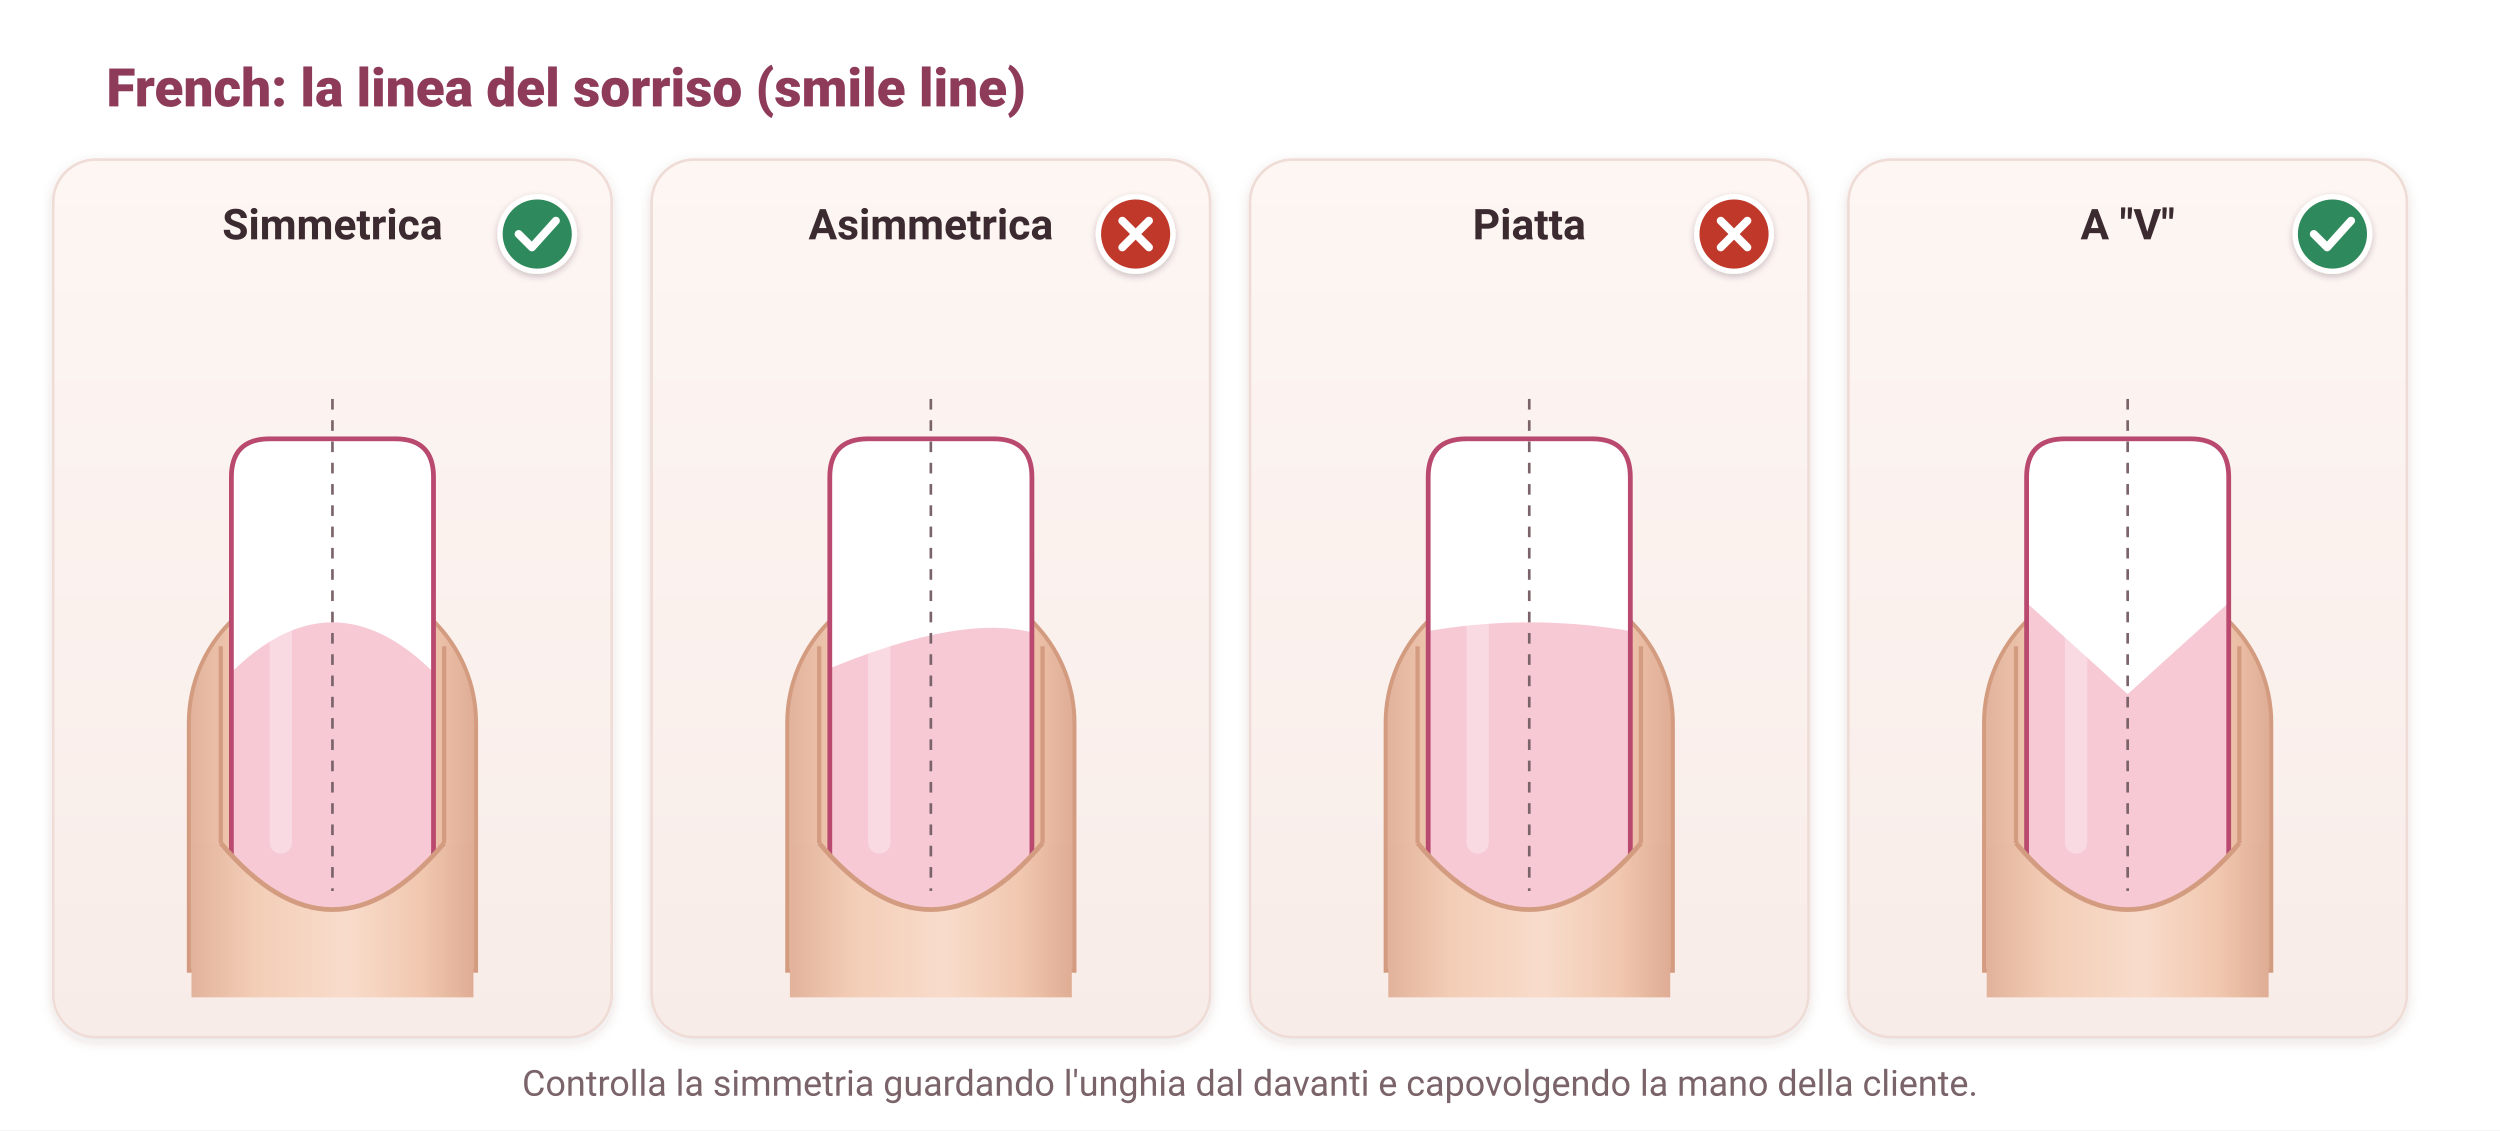
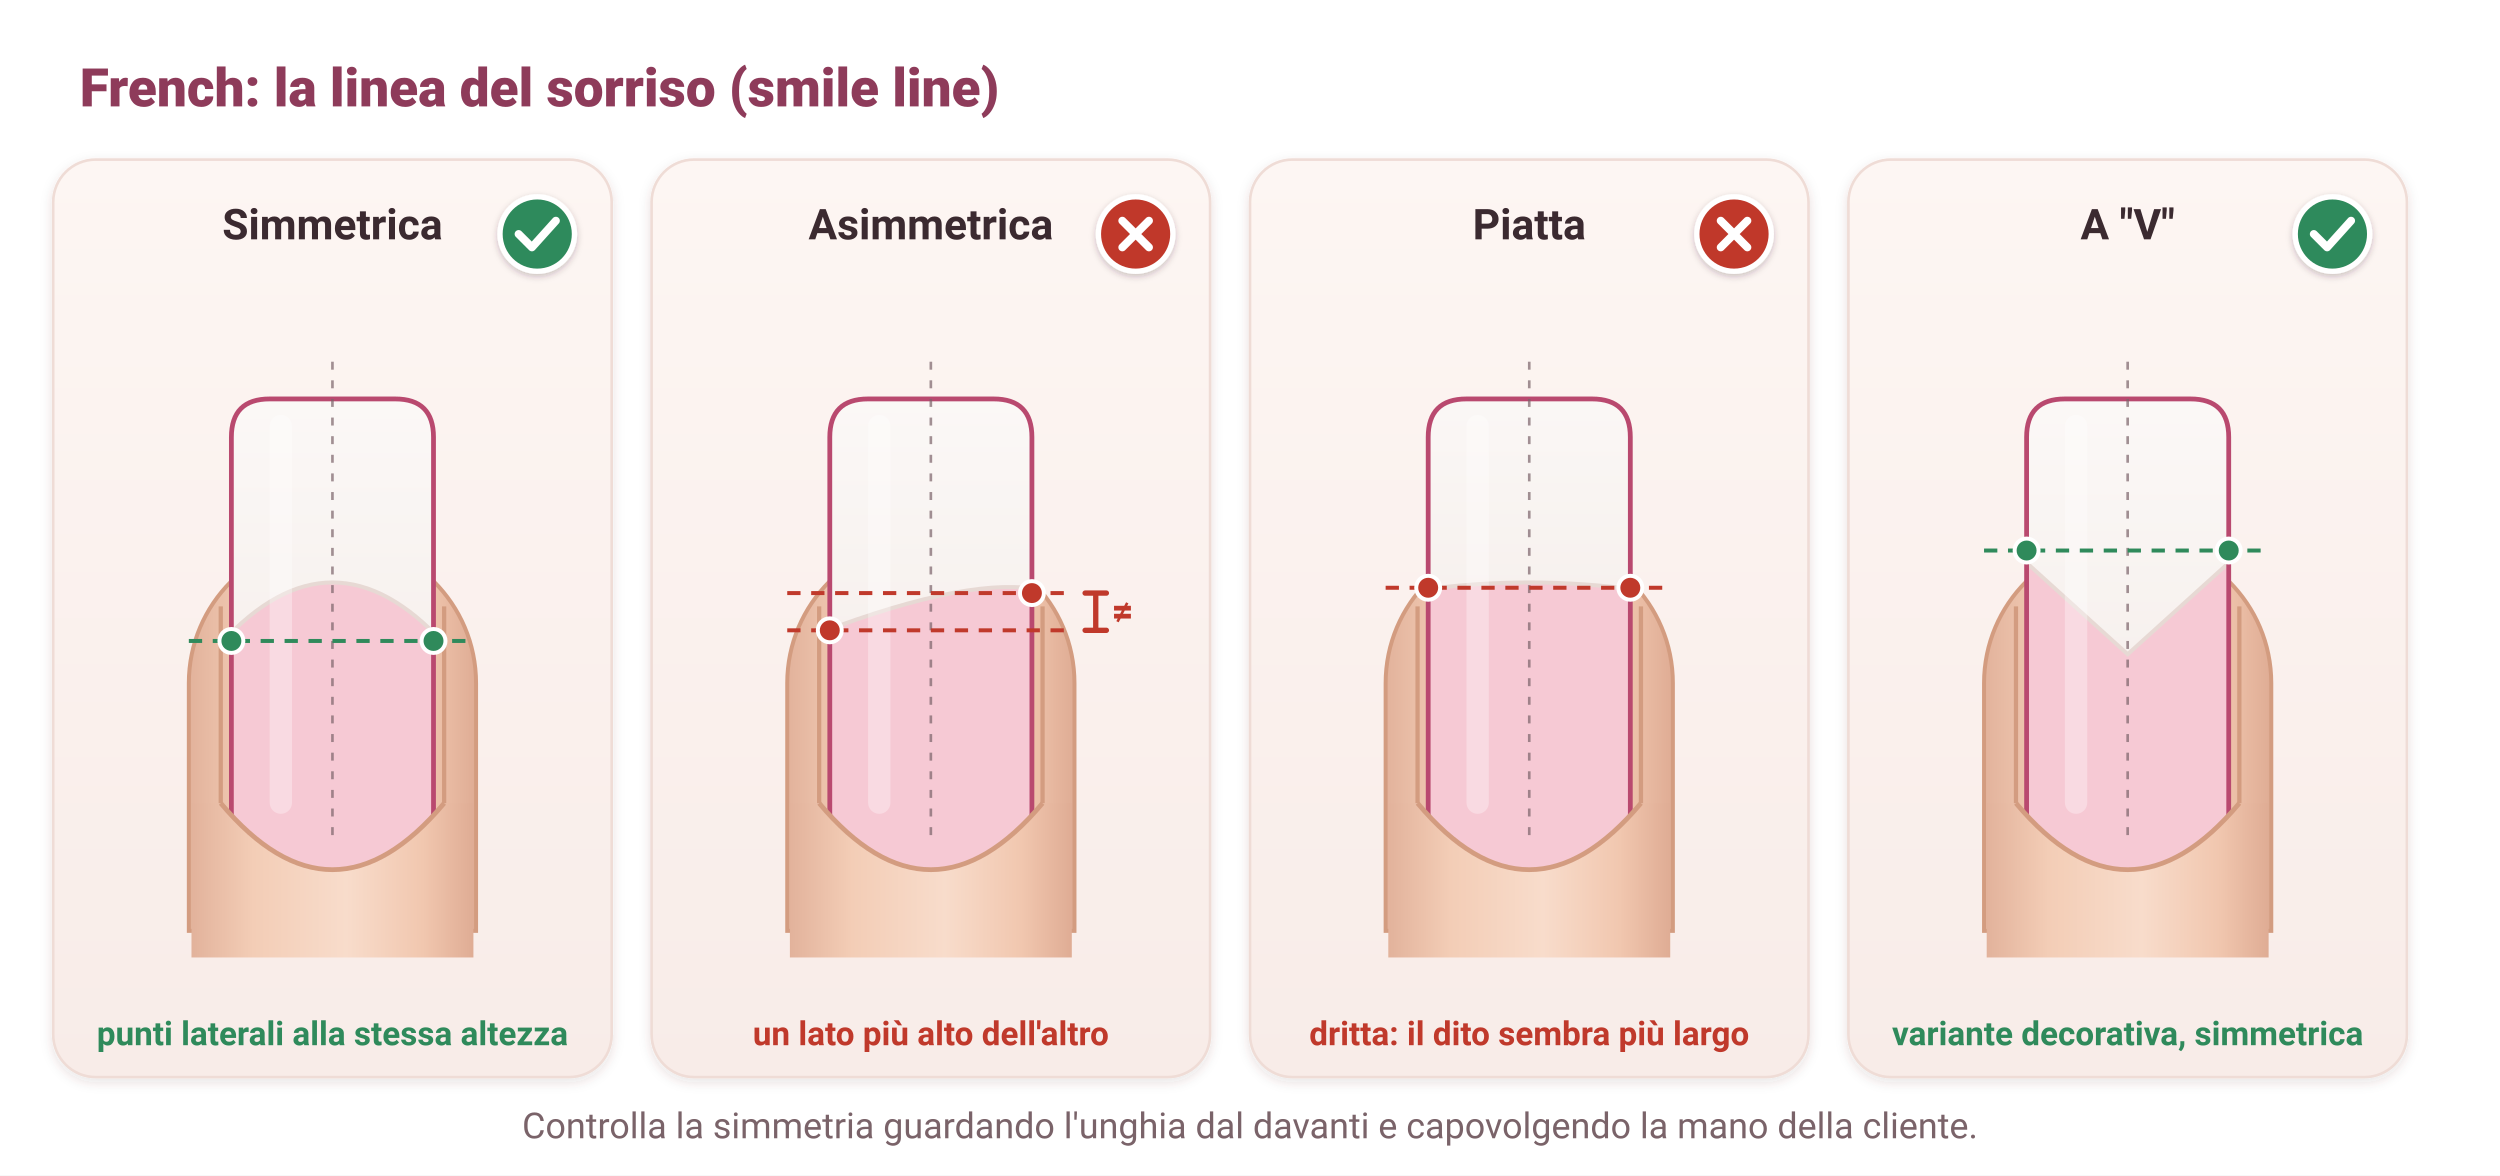
- <svg xmlns="http://www.w3.org/2000/svg" viewBox="0 0 940 425" width="940" height="425" font-family="system-ui, -apple-system, 'Segoe UI', Roboto, Arial, sans-serif" role="img">
+ <svg xmlns="http://www.w3.org/2000/svg" viewBox="0 0 940 442" width="940" height="442" font-family="system-ui, -apple-system, 'Segoe UI', Roboto, Arial, sans-serif" role="img">
  <rect width="100%" height="100%" fill="#ffffff" />
  <defs>
    <linearGradient id="nxSkin" x1="0" y1="0" x2="1" y2="0">
      <stop offset="0" stop-color="#e2b29b" />
      <stop offset=".22" stop-color="#f3cdb6" />
      <stop offset=".55" stop-color="#f8dccb" />
      <stop offset=".82" stop-color="#f1c7af" />
      <stop offset="1" stop-color="#dfac94" />
    </linearGradient>
    <linearGradient id="nxPanel" x1="0" y1="0" x2="0" y2="1">
      <stop offset="0" stop-color="#fdf6f3" />
      <stop offset="1" stop-color="#f8ece8" />
    </linearGradient>
    <filter id="nxSh" x="-5%" y="-5%" width="110%" height="115%">
      <feDropShadow dx="0" dy="1.5" stdDeviation="2.2" flood-color="#5a2a3a" flood-opacity=".13" />
    </filter>
    <filter id="nxShS" x="-20%" y="-20%" width="140%" height="150%">
      <feDropShadow dx="0" dy="1" stdDeviation="1.2" flood-color="#3b2a30" flood-opacity=".25" />
    </filter>
  </defs>
-   <text x="40.0" y="40.0" font-size="20" text-anchor="start" font-weight="800" fill="#8e3b5a">French: la linea del sorriso (smile line)</text>
-   <rect x="20" y="60" width="210" height="330" rx="16" fill="url(#nxPanel)" stroke="#efdcd6" stroke-width="1" filter="url(#nxSh)" />
+   <defs>
+     <marker id="ar" viewBox="0 0 10 10" refX="8" refY="5" markerWidth="7" markerHeight="7" orient="auto-start-reverse">
+       <path d="M0,0 L10,5 L0,10 z" fill="#8e3b5a" />
+     </marker>
+     <marker id="arw" viewBox="0 0 10 10" refX="8" refY="5" markerWidth="7" markerHeight="7" orient="auto-start-reverse">
+       <path d="M0,0 L10,5 L0,10 z" fill="#7a6369" />
+     </marker>
+   </defs>
+   <text x="30.0" y="40.0" font-size="20" text-anchor="start" font-weight="800" fill="#8e3b5a">French: la linea del sorriso (smile line)</text>
+   <rect x="20" y="60" width="210" height="345" rx="16" fill="url(#nxPanel)" stroke="#efdcd6" stroke-width="1" filter="url(#nxSh)" />
  <text x="125.0" y="90.0" font-size="16" text-anchor="middle" font-weight="700" fill="#3b2a30">Simmetrica</text>
  <circle cx="202.0" cy="88.0" r="14" fill="#2f8a5b" stroke="#fff" stroke-width="2" filter="url(#nxShS)" />
  <path d="M195.0,88.0 l5,5 l9,-10" stroke="#fff" stroke-width="3" fill="none" stroke-linecap="round" stroke-linejoin="round" />
-   <path d="M71.0,365.0 L71.0,271.9 A54.0,54.0 0 0 1 179.0,271.9 L179.0,365.0 Z" fill="url(#nxSkin)" stroke="#d39c80" stroke-width="1.5" />
+   <path d="M71.0,350.0 L71.0,256.9 A54.0,54.0 0 0 1 179.0,256.9 L179.0,350.0 Z" fill="url(#nxSkin)" stroke="#d39c80" stroke-width="1.5" />
  <defs>
-     <clipPath id="c49">
-       <path d="M87.0,351.0 L163.0,351.0 L163.0,235.0 L163.0,179.4 Q163.0,165.0 148.6,165.0 L101.4,165.0 Q87.0,165.0 87.0,179.4 L87.0,235.0 Z" />
+     <clipPath id="c2">
+       <path d="M87.0,336.0 L163.0,336.0 L163.0,220.0 L163.0,164.4 Q163.0,150.0 148.6,150.0 L101.4,150.0 Q87.0,150.0 87.0,164.4 L87.0,220.0 Z" />
    </clipPath>
  </defs>
-   <path d="M87.0,351.0 L163.0,351.0 L163.0,235.0 L163.0,179.4 Q163.0,165.0 148.6,165.0 L101.4,165.0 Q87.0,165.0 87.0,179.4 L87.0,235.0 Z" fill="#f6c9d4" />
-   <path d="M81.0,235.0 Q125.0,235.0 169.0,235.0 L169.0,105.0 L81.0,105.0 Z" fill="#f6c9d4" clip-path="url(#c49)" />
-   <path d="M83,257 Q125,211 167,257 L167,60 L83,60 Z" fill="#ffffff" clip-path="url(#c49)" />
-   <rect x="101.4" y="171.0" width="8.4" height="150.0" rx="4.2" fill="#fff" opacity=".32" clip-path="url(#c49)" />
-   <path d="M87.0,351.0 L163.0,351.0 L163.0,235.0 L163.0,179.4 Q163.0,165.0 148.6,165.0 L101.4,165.0 Q87.0,165.0 87.0,179.4 L87.0,235.0 Z" fill="none" stroke="#b9496f" stroke-width="1.8" />
-   <path d="M72.0,317.0 L83.0,317.0 Q125.0,367.0 167.0,317.0 L178.0,317.0 L178.0,375.0 L72.0,375.0 Z" fill="url(#nxSkin)" />
-   <path d="M83.0,317.0 Q125.0,367.0 167.0,317.0" fill="none" stroke="#d39c80" stroke-width="1.8" />
-   <path d="M83.0,317.0 L83.0,243.0" stroke="#d39c80" stroke-width="1.6" />
-   <path d="M167.0,317.0 L167.0,243.0" stroke="#d39c80" stroke-width="1.6" />
-   <line x1="125" y1="150" x2="125" y2="335" stroke="#7a6369" stroke-dasharray="4 4" />
-   <rect x="245" y="60" width="210" height="330" rx="16" fill="url(#nxPanel)" stroke="#efdcd6" stroke-width="1" filter="url(#nxSh)" />
+   <path d="M87.0,336.0 L163.0,336.0 L163.0,220.0 L163.0,164.4 Q163.0,150.0 148.6,150.0 L101.4,150.0 Q87.0,150.0 87.0,164.4 L87.0,220.0 Z" fill="#f6c9d4" />
+   <path d="M81.0,220.0 Q125.0,220.0 169.0,220.0 L169.0,90.0 L81.0,90.0 Z" fill="#f6c9d4" clip-path="url(#c2)" />
+   <defs>
+     <linearGradient id="lg1" x1="0" y1="0" x2="0" y2="1">
+       <stop offset="0" stop-color="#ffffff" />
+       <stop offset="1" stop-color="#f7f1ee" />
+     </linearGradient>
+   </defs>
+   <path d="M83,242 Q125,196 167,242 L167,60 L83,60 Z" fill="url(#lg1)" clip-path="url(#c2)" />
+   <path d="M83,242 Q125,196 167,242" fill="none" stroke="#e7d9d4" stroke-width="1.5" clip-path="url(#c2)" />
+   <rect x="101.4" y="156.0" width="8.4" height="150.0" rx="4.2" fill="#fff" opacity=".32" clip-path="url(#c2)" />
+   <path d="M87.0,336.0 L163.0,336.0 L163.0,220.0 L163.0,164.4 Q163.0,150.0 148.6,150.0 L101.4,150.0 Q87.0,150.0 87.0,164.4 L87.0,220.0 Z" fill="none" stroke="#b9496f" stroke-width="1.8" />
+   <path d="M72.0,302.0 L83.0,302.0 Q125.0,352.0 167.0,302.0 L178.0,302.0 L178.0,360.0 L72.0,360.0 Z" fill="url(#nxSkin)" />
+   <path d="M83.0,302.0 Q125.0,352.0 167.0,302.0" fill="none" stroke="#d39c80" stroke-width="1.8" />
+   <path d="M83.0,302.0 L83.0,228.0" stroke="#d39c80" stroke-width="1.6" />
+   <path d="M167.0,302.0 L167.0,228.0" stroke="#d39c80" stroke-width="1.6" />
+   <line x1="125" y1="136" x2="125" y2="316" stroke="#7a6369" stroke-width="1" stroke-dasharray="3 4" opacity=".7" />
+   <line x1="71" y1="241" x2="179" y2="241" stroke="#2f8a5b" stroke-width="1.5" stroke-dasharray="5 4" />
+   <circle cx="87" cy="241" r="4.5" fill="#2f8a5b" stroke="#fff" stroke-width="1.5" />
+   <circle cx="163" cy="241" r="4.5" fill="#2f8a5b" stroke="#fff" stroke-width="1.5" />
+   <text x="125.0" y="393.0" font-size="12.5" text-anchor="middle" font-weight="600" fill="#2f8a5b">punti laterali alla stessa altezza</text>
+   <rect x="245" y="60" width="210" height="345" rx="16" fill="url(#nxPanel)" stroke="#efdcd6" stroke-width="1" filter="url(#nxSh)" />
  <text x="350.0" y="90.0" font-size="16" text-anchor="middle" font-weight="700" fill="#3b2a30">Asimmetrica</text>
  <circle cx="427.0" cy="88.0" r="14" fill="#c0392b" stroke="#fff" stroke-width="2" filter="url(#nxShS)" />
  <path d="M422.0,83.0 l10,10 M432.0,83.0 l-10,10" stroke="#fff" stroke-width="3" stroke-linecap="round" />
-   <path d="M296.0,365.0 L296.0,271.9 A54.0,54.0 0 0 1 404.0,271.9 L404.0,365.0 Z" fill="url(#nxSkin)" stroke="#d39c80" stroke-width="1.5" />
+   <path d="M296.0,350.0 L296.0,256.9 A54.0,54.0 0 0 1 404.0,256.9 L404.0,350.0 Z" fill="url(#nxSkin)" stroke="#d39c80" stroke-width="1.5" />
  <defs>
-     <clipPath id="c50">
-       <path d="M312.0,351.0 L388.0,351.0 L388.0,235.0 L388.0,179.4 Q388.0,165.0 373.6,165.0 L326.4,165.0 Q312.0,165.0 312.0,179.4 L312.0,235.0 Z" />
+     <clipPath id="c4">
+       <path d="M312.0,336.0 L388.0,336.0 L388.0,220.0 L388.0,164.4 Q388.0,150.0 373.6,150.0 L326.4,150.0 Q312.0,150.0 312.0,164.4 L312.0,220.0 Z" />
    </clipPath>
  </defs>
-   <path d="M312.0,351.0 L388.0,351.0 L388.0,235.0 L388.0,179.4 Q388.0,165.0 373.6,165.0 L326.4,165.0 Q312.0,165.0 312.0,179.4 L312.0,235.0 Z" fill="#f6c9d4" />
-   <path d="M306.0,235.0 Q350.0,235.0 394.0,235.0 L394.0,105.0 L306.0,105.0 Z" fill="#f6c9d4" clip-path="url(#c50)" />
-   <path d="M308,253 Q364,229 392,239 L392,60 L308,60 Z" fill="#ffffff" clip-path="url(#c50)" />
-   <rect x="326.4" y="171.0" width="8.4" height="150.0" rx="4.2" fill="#fff" opacity=".32" clip-path="url(#c50)" />
-   <path d="M312.0,351.0 L388.0,351.0 L388.0,235.0 L388.0,179.4 Q388.0,165.0 373.6,165.0 L326.4,165.0 Q312.0,165.0 312.0,179.4 L312.0,235.0 Z" fill="none" stroke="#b9496f" stroke-width="1.8" />
-   <path d="M297.0,317.0 L308.0,317.0 Q350.0,367.0 392.0,317.0 L403.0,317.0 L403.0,375.0 L297.0,375.0 Z" fill="url(#nxSkin)" />
-   <path d="M308.0,317.0 Q350.0,367.0 392.0,317.0" fill="none" stroke="#d39c80" stroke-width="1.8" />
-   <path d="M308.0,317.0 L308.0,243.0" stroke="#d39c80" stroke-width="1.6" />
-   <path d="M392.0,317.0 L392.0,243.0" stroke="#d39c80" stroke-width="1.6" />
-   <line x1="350" y1="150" x2="350" y2="335" stroke="#7a6369" stroke-dasharray="4 4" />
-   <rect x="470" y="60" width="210" height="330" rx="16" fill="url(#nxPanel)" stroke="#efdcd6" stroke-width="1" filter="url(#nxSh)" />
+   <path d="M312.0,336.0 L388.0,336.0 L388.0,220.0 L388.0,164.4 Q388.0,150.0 373.6,150.0 L326.4,150.0 Q312.0,150.0 312.0,164.4 L312.0,220.0 Z" fill="#f6c9d4" />
+   <path d="M306.0,220.0 Q350.0,220.0 394.0,220.0 L394.0,90.0 L306.0,90.0 Z" fill="#f6c9d4" clip-path="url(#c4)" />
+   <defs>
+     <linearGradient id="lg3" x1="0" y1="0" x2="0" y2="1">
+       <stop offset="0" stop-color="#ffffff" />
+       <stop offset="1" stop-color="#f7f1ee" />
+     </linearGradient>
+   </defs>
+   <path d="M308,238 Q366,216 392,222 L392,60 L308,60 Z" fill="url(#lg3)" clip-path="url(#c4)" />
+   <path d="M308,238 Q366,216 392,222" fill="none" stroke="#e7d9d4" stroke-width="1.5" clip-path="url(#c4)" />
+   <rect x="326.4" y="156.0" width="8.4" height="150.0" rx="4.2" fill="#fff" opacity=".32" clip-path="url(#c4)" />
+   <path d="M312.0,336.0 L388.0,336.0 L388.0,220.0 L388.0,164.4 Q388.0,150.0 373.6,150.0 L326.4,150.0 Q312.0,150.0 312.0,164.4 L312.0,220.0 Z" fill="none" stroke="#b9496f" stroke-width="1.8" />
+   <path d="M297.0,302.0 L308.0,302.0 Q350.0,352.0 392.0,302.0 L403.0,302.0 L403.0,360.0 L297.0,360.0 Z" fill="url(#nxSkin)" />
+   <path d="M308.0,302.0 Q350.0,352.0 392.0,302.0" fill="none" stroke="#d39c80" stroke-width="1.8" />
+   <path d="M308.0,302.0 L308.0,228.0" stroke="#d39c80" stroke-width="1.6" />
+   <path d="M392.0,302.0 L392.0,228.0" stroke="#d39c80" stroke-width="1.6" />
+   <line x1="350" y1="136" x2="350" y2="316" stroke="#7a6369" stroke-width="1" stroke-dasharray="3 4" opacity=".7" />
+   <line x1="296" y1="237" x2="404" y2="237" stroke="#c0392b" stroke-width="1.5" stroke-dasharray="5 4" />
+   <line x1="296" y1="223" x2="404" y2="223" stroke="#c0392b" stroke-width="1.5" stroke-dasharray="5 4" />
+   <path d="M408,223 h8 M412,223 v14 M408,237 h8" fill="none" stroke="#c0392b" stroke-width="2" stroke-linecap="round" stroke-linejoin="round" />
+   <text x="418.0" y="234.5" font-size="14" text-anchor="start" font-weight="800" fill="#c0392b">≠</text>
+   <circle cx="312" cy="237" r="4.5" fill="#c0392b" stroke="#fff" stroke-width="1.5" />
+   <circle cx="388" cy="223" r="4.5" fill="#c0392b" stroke="#fff" stroke-width="1.5" />
+   <text x="350.0" y="393.0" font-size="12.5" text-anchor="middle" font-weight="600" fill="#c0392b">un lato più alto dell'altro</text>
+   <rect x="470" y="60" width="210" height="345" rx="16" fill="url(#nxPanel)" stroke="#efdcd6" stroke-width="1" filter="url(#nxSh)" />
  <text x="575.0" y="90.0" font-size="16" text-anchor="middle" font-weight="700" fill="#3b2a30">Piatta</text>
  <circle cx="652.0" cy="88.0" r="14" fill="#c0392b" stroke="#fff" stroke-width="2" filter="url(#nxShS)" />
  <path d="M647.0,83.0 l10,10 M657.0,83.0 l-10,10" stroke="#fff" stroke-width="3" stroke-linecap="round" />
-   <path d="M521.0,365.0 L521.0,271.9 A54.0,54.0 0 0 1 629.0,271.9 L629.0,365.0 Z" fill="url(#nxSkin)" stroke="#d39c80" stroke-width="1.5" />
+   <path d="M521.0,350.0 L521.0,256.9 A54.0,54.0 0 0 1 629.0,256.9 L629.0,350.0 Z" fill="url(#nxSkin)" stroke="#d39c80" stroke-width="1.5" />
  <defs>
-     <clipPath id="c51">
-       <path d="M537.0,351.0 L613.0,351.0 L613.0,235.0 L613.0,179.4 Q613.0,165.0 598.6,165.0 L551.4,165.0 Q537.0,165.0 537.0,179.4 L537.0,235.0 Z" />
+     <clipPath id="c6">
+       <path d="M537.0,336.0 L613.0,336.0 L613.0,220.0 L613.0,164.4 Q613.0,150.0 598.6,150.0 L551.4,150.0 Q537.0,150.0 537.0,164.4 L537.0,220.0 Z" />
    </clipPath>
  </defs>
-   <path d="M537.0,351.0 L613.0,351.0 L613.0,235.0 L613.0,179.4 Q613.0,165.0 598.6,165.0 L551.4,165.0 Q537.0,165.0 537.0,179.4 L537.0,235.0 Z" fill="#f6c9d4" />
-   <path d="M531.0,235.0 Q575.0,235.0 619.0,235.0 L619.0,105.0 L531.0,105.0 Z" fill="#f6c9d4" clip-path="url(#c51)" />
-   <path d="M533,238 Q575,230 617,238 L617,60 L533,60 Z" fill="#ffffff" clip-path="url(#c51)" />
-   <rect x="551.4" y="171.0" width="8.4" height="150.0" rx="4.2" fill="#fff" opacity=".32" clip-path="url(#c51)" />
-   <path d="M537.0,351.0 L613.0,351.0 L613.0,235.0 L613.0,179.4 Q613.0,165.0 598.6,165.0 L551.4,165.0 Q537.0,165.0 537.0,179.4 L537.0,235.0 Z" fill="none" stroke="#b9496f" stroke-width="1.8" />
-   <path d="M522.0,317.0 L533.0,317.0 Q575.0,367.0 617.0,317.0 L628.0,317.0 L628.0,375.0 L522.0,375.0 Z" fill="url(#nxSkin)" />
-   <path d="M533.0,317.0 Q575.0,367.0 617.0,317.0" fill="none" stroke="#d39c80" stroke-width="1.8" />
-   <path d="M533.0,317.0 L533.0,243.0" stroke="#d39c80" stroke-width="1.6" />
-   <path d="M617.0,317.0 L617.0,243.0" stroke="#d39c80" stroke-width="1.6" />
-   <line x1="575" y1="150" x2="575" y2="335" stroke="#7a6369" stroke-dasharray="4 4" />
-   <rect x="695" y="60" width="210" height="330" rx="16" fill="url(#nxPanel)" stroke="#efdcd6" stroke-width="1" filter="url(#nxSh)" />
+   <path d="M537.0,336.0 L613.0,336.0 L613.0,220.0 L613.0,164.4 Q613.0,150.0 598.6,150.0 L551.4,150.0 Q537.0,150.0 537.0,164.4 L537.0,220.0 Z" fill="#f6c9d4" />
+   <path d="M531.0,220.0 Q575.0,220.0 619.0,220.0 L619.0,90.0 L531.0,90.0 Z" fill="#f6c9d4" clip-path="url(#c6)" />
+   <defs>
+     <linearGradient id="lg5" x1="0" y1="0" x2="0" y2="1">
+       <stop offset="0" stop-color="#ffffff" />
+       <stop offset="1" stop-color="#f7f1ee" />
+     </linearGradient>
+   </defs>
+   <path d="M533,222 Q575,216 617,222 L617,60 L533,60 Z" fill="url(#lg5)" clip-path="url(#c6)" />
+   <path d="M533,222 Q575,216 617,222" fill="none" stroke="#e7d9d4" stroke-width="1.5" clip-path="url(#c6)" />
+   <rect x="551.4" y="156.0" width="8.4" height="150.0" rx="4.2" fill="#fff" opacity=".32" clip-path="url(#c6)" />
+   <path d="M537.0,336.0 L613.0,336.0 L613.0,220.0 L613.0,164.4 Q613.0,150.0 598.6,150.0 L551.4,150.0 Q537.0,150.0 537.0,164.4 L537.0,220.0 Z" fill="none" stroke="#b9496f" stroke-width="1.8" />
+   <path d="M522.0,302.0 L533.0,302.0 Q575.0,352.0 617.0,302.0 L628.0,302.0 L628.0,360.0 L522.0,360.0 Z" fill="url(#nxSkin)" />
+   <path d="M533.0,302.0 Q575.0,352.0 617.0,302.0" fill="none" stroke="#d39c80" stroke-width="1.8" />
+   <path d="M533.0,302.0 L533.0,228.0" stroke="#d39c80" stroke-width="1.6" />
+   <path d="M617.0,302.0 L617.0,228.0" stroke="#d39c80" stroke-width="1.6" />
+   <line x1="575" y1="136" x2="575" y2="316" stroke="#7a6369" stroke-width="1" stroke-dasharray="3 4" opacity=".7" />
+   <line x1="521" y1="221" x2="629" y2="221" stroke="#c0392b" stroke-width="1.5" stroke-dasharray="5 4" />
+   <circle cx="537" cy="221" r="4.5" fill="#c0392b" stroke="#fff" stroke-width="1.5" />
+   <circle cx="613" cy="221" r="4.5" fill="#c0392b" stroke="#fff" stroke-width="1.5" />
+   <text x="575.0" y="393.0" font-size="12.5" text-anchor="middle" font-weight="600" fill="#c0392b">dritta: il dito sembra più largo</text>
+   <rect x="695" y="60" width="210" height="345" rx="16" fill="url(#nxPanel)" stroke="#efdcd6" stroke-width="1" filter="url(#nxSh)" />
  <text x="800.0" y="90.0" font-size="16" text-anchor="middle" font-weight="700" fill="#3b2a30">A "V"</text>
  <circle cx="877.0" cy="88.0" r="14" fill="#2f8a5b" stroke="#fff" stroke-width="2" filter="url(#nxShS)" />
  <path d="M870.0,88.0 l5,5 l9,-10" stroke="#fff" stroke-width="3" fill="none" stroke-linecap="round" stroke-linejoin="round" />
-   <path d="M746.0,365.0 L746.0,271.9 A54.0,54.0 0 0 1 854.0,271.9 L854.0,365.0 Z" fill="url(#nxSkin)" stroke="#d39c80" stroke-width="1.5" />
+   <path d="M746.0,350.0 L746.0,256.9 A54.0,54.0 0 0 1 854.0,256.9 L854.0,350.0 Z" fill="url(#nxSkin)" stroke="#d39c80" stroke-width="1.5" />
  <defs>
-     <clipPath id="c52">
-       <path d="M762.0,351.0 L838.0,351.0 L838.0,235.0 L838.0,179.4 Q838.0,165.0 823.6,165.0 L776.4,165.0 Q762.0,165.0 762.0,179.4 L762.0,235.0 Z" />
+     <clipPath id="c8">
+       <path d="M762.0,336.0 L838.0,336.0 L838.0,220.0 L838.0,164.4 Q838.0,150.0 823.6,150.0 L776.4,150.0 Q762.0,150.0 762.0,164.4 L762.0,220.0 Z" />
    </clipPath>
  </defs>
-   <path d="M762.0,351.0 L838.0,351.0 L838.0,235.0 L838.0,179.4 Q838.0,165.0 823.6,165.0 L776.4,165.0 Q762.0,165.0 762.0,179.4 L762.0,235.0 Z" fill="#f6c9d4" />
-   <path d="M756.0,235.0 Q800.0,235.0 844.0,235.0 L844.0,105.0 L756.0,105.0 Z" fill="#f6c9d4" clip-path="url(#c52)" />
-   <path d="M758,223 L800,261 L842,223 L842,60 L758,60 Z" fill="#ffffff" clip-path="url(#c52)" />
-   <rect x="776.4" y="171.0" width="8.4" height="150.0" rx="4.2" fill="#fff" opacity=".32" clip-path="url(#c52)" />
-   <path d="M762.0,351.0 L838.0,351.0 L838.0,235.0 L838.0,179.4 Q838.0,165.0 823.6,165.0 L776.4,165.0 Q762.0,165.0 762.0,179.4 L762.0,235.0 Z" fill="none" stroke="#b9496f" stroke-width="1.8" />
-   <path d="M747.0,317.0 L758.0,317.0 Q800.0,367.0 842.0,317.0 L853.0,317.0 L853.0,375.0 L747.0,375.0 Z" fill="url(#nxSkin)" />
-   <path d="M758.0,317.0 Q800.0,367.0 842.0,317.0" fill="none" stroke="#d39c80" stroke-width="1.8" />
-   <path d="M758.0,317.0 L758.0,243.0" stroke="#d39c80" stroke-width="1.6" />
-   <path d="M842.0,317.0 L842.0,243.0" stroke="#d39c80" stroke-width="1.6" />
-   <line x1="800" y1="150" x2="800" y2="335" stroke="#7a6369" stroke-dasharray="4 4" />
-   <text x="470.0" y="412.0" font-size="13.5" text-anchor="middle" font-weight="400" fill="#7a6369">Controlla la simmetria guardando l'unghia dal davanti e capovolgendo la mano della cliente.</text>
+   <path d="M762.0,336.0 L838.0,336.0 L838.0,220.0 L838.0,164.4 Q838.0,150.0 823.6,150.0 L776.4,150.0 Q762.0,150.0 762.0,164.4 L762.0,220.0 Z" fill="#f6c9d4" />
+   <path d="M756.0,220.0 Q800.0,220.0 844.0,220.0 L844.0,90.0 L756.0,90.0 Z" fill="#f6c9d4" clip-path="url(#c8)" />
+   <defs>
+     <linearGradient id="lg7" x1="0" y1="0" x2="0" y2="1">
+       <stop offset="0" stop-color="#ffffff" />
+       <stop offset="1" stop-color="#f7f1ee" />
+     </linearGradient>
+   </defs>
+   <path d="M758,208 L800,246 L842,208 L842,60 L758,60 Z" fill="url(#lg7)" clip-path="url(#c8)" />
+   <path d="M758,208 L800,246 L842,208" fill="none" stroke="#e7d9d4" stroke-width="1.5" clip-path="url(#c8)" />
+   <rect x="776.4" y="156.0" width="8.4" height="150.0" rx="4.2" fill="#fff" opacity=".32" clip-path="url(#c8)" />
+   <path d="M762.0,336.0 L838.0,336.0 L838.0,220.0 L838.0,164.4 Q838.0,150.0 823.6,150.0 L776.4,150.0 Q762.0,150.0 762.0,164.4 L762.0,220.0 Z" fill="none" stroke="#b9496f" stroke-width="1.8" />
+   <path d="M747.0,302.0 L758.0,302.0 Q800.0,352.0 842.0,302.0 L853.0,302.0 L853.0,360.0 L747.0,360.0 Z" fill="url(#nxSkin)" />
+   <path d="M758.0,302.0 Q800.0,352.0 842.0,302.0" fill="none" stroke="#d39c80" stroke-width="1.8" />
+   <path d="M758.0,302.0 L758.0,228.0" stroke="#d39c80" stroke-width="1.6" />
+   <path d="M842.0,302.0 L842.0,228.0" stroke="#d39c80" stroke-width="1.6" />
+   <line x1="800" y1="136" x2="800" y2="316" stroke="#7a6369" stroke-width="1" stroke-dasharray="3 4" opacity=".7" />
+   <line x1="746" y1="207" x2="854" y2="207" stroke="#2f8a5b" stroke-width="1.5" stroke-dasharray="5 4" />
+   <circle cx="762" cy="207" r="4.5" fill="#2f8a5b" stroke="#fff" stroke-width="1.5" />
+   <circle cx="838" cy="207" r="4.5" fill="#2f8a5b" stroke="#fff" stroke-width="1.5" />
+   <text x="800.0" y="393.0" font-size="12.5" text-anchor="middle" font-weight="600" fill="#2f8a5b">variante decorativa, simmetrica</text>
+   <text x="470.0" y="428.0" font-size="13.5" text-anchor="middle" font-weight="400" fill="#7a6369">Controlla la simmetria guardando l'unghia dal davanti e capovolgendo la mano della cliente.</text>
</svg>
